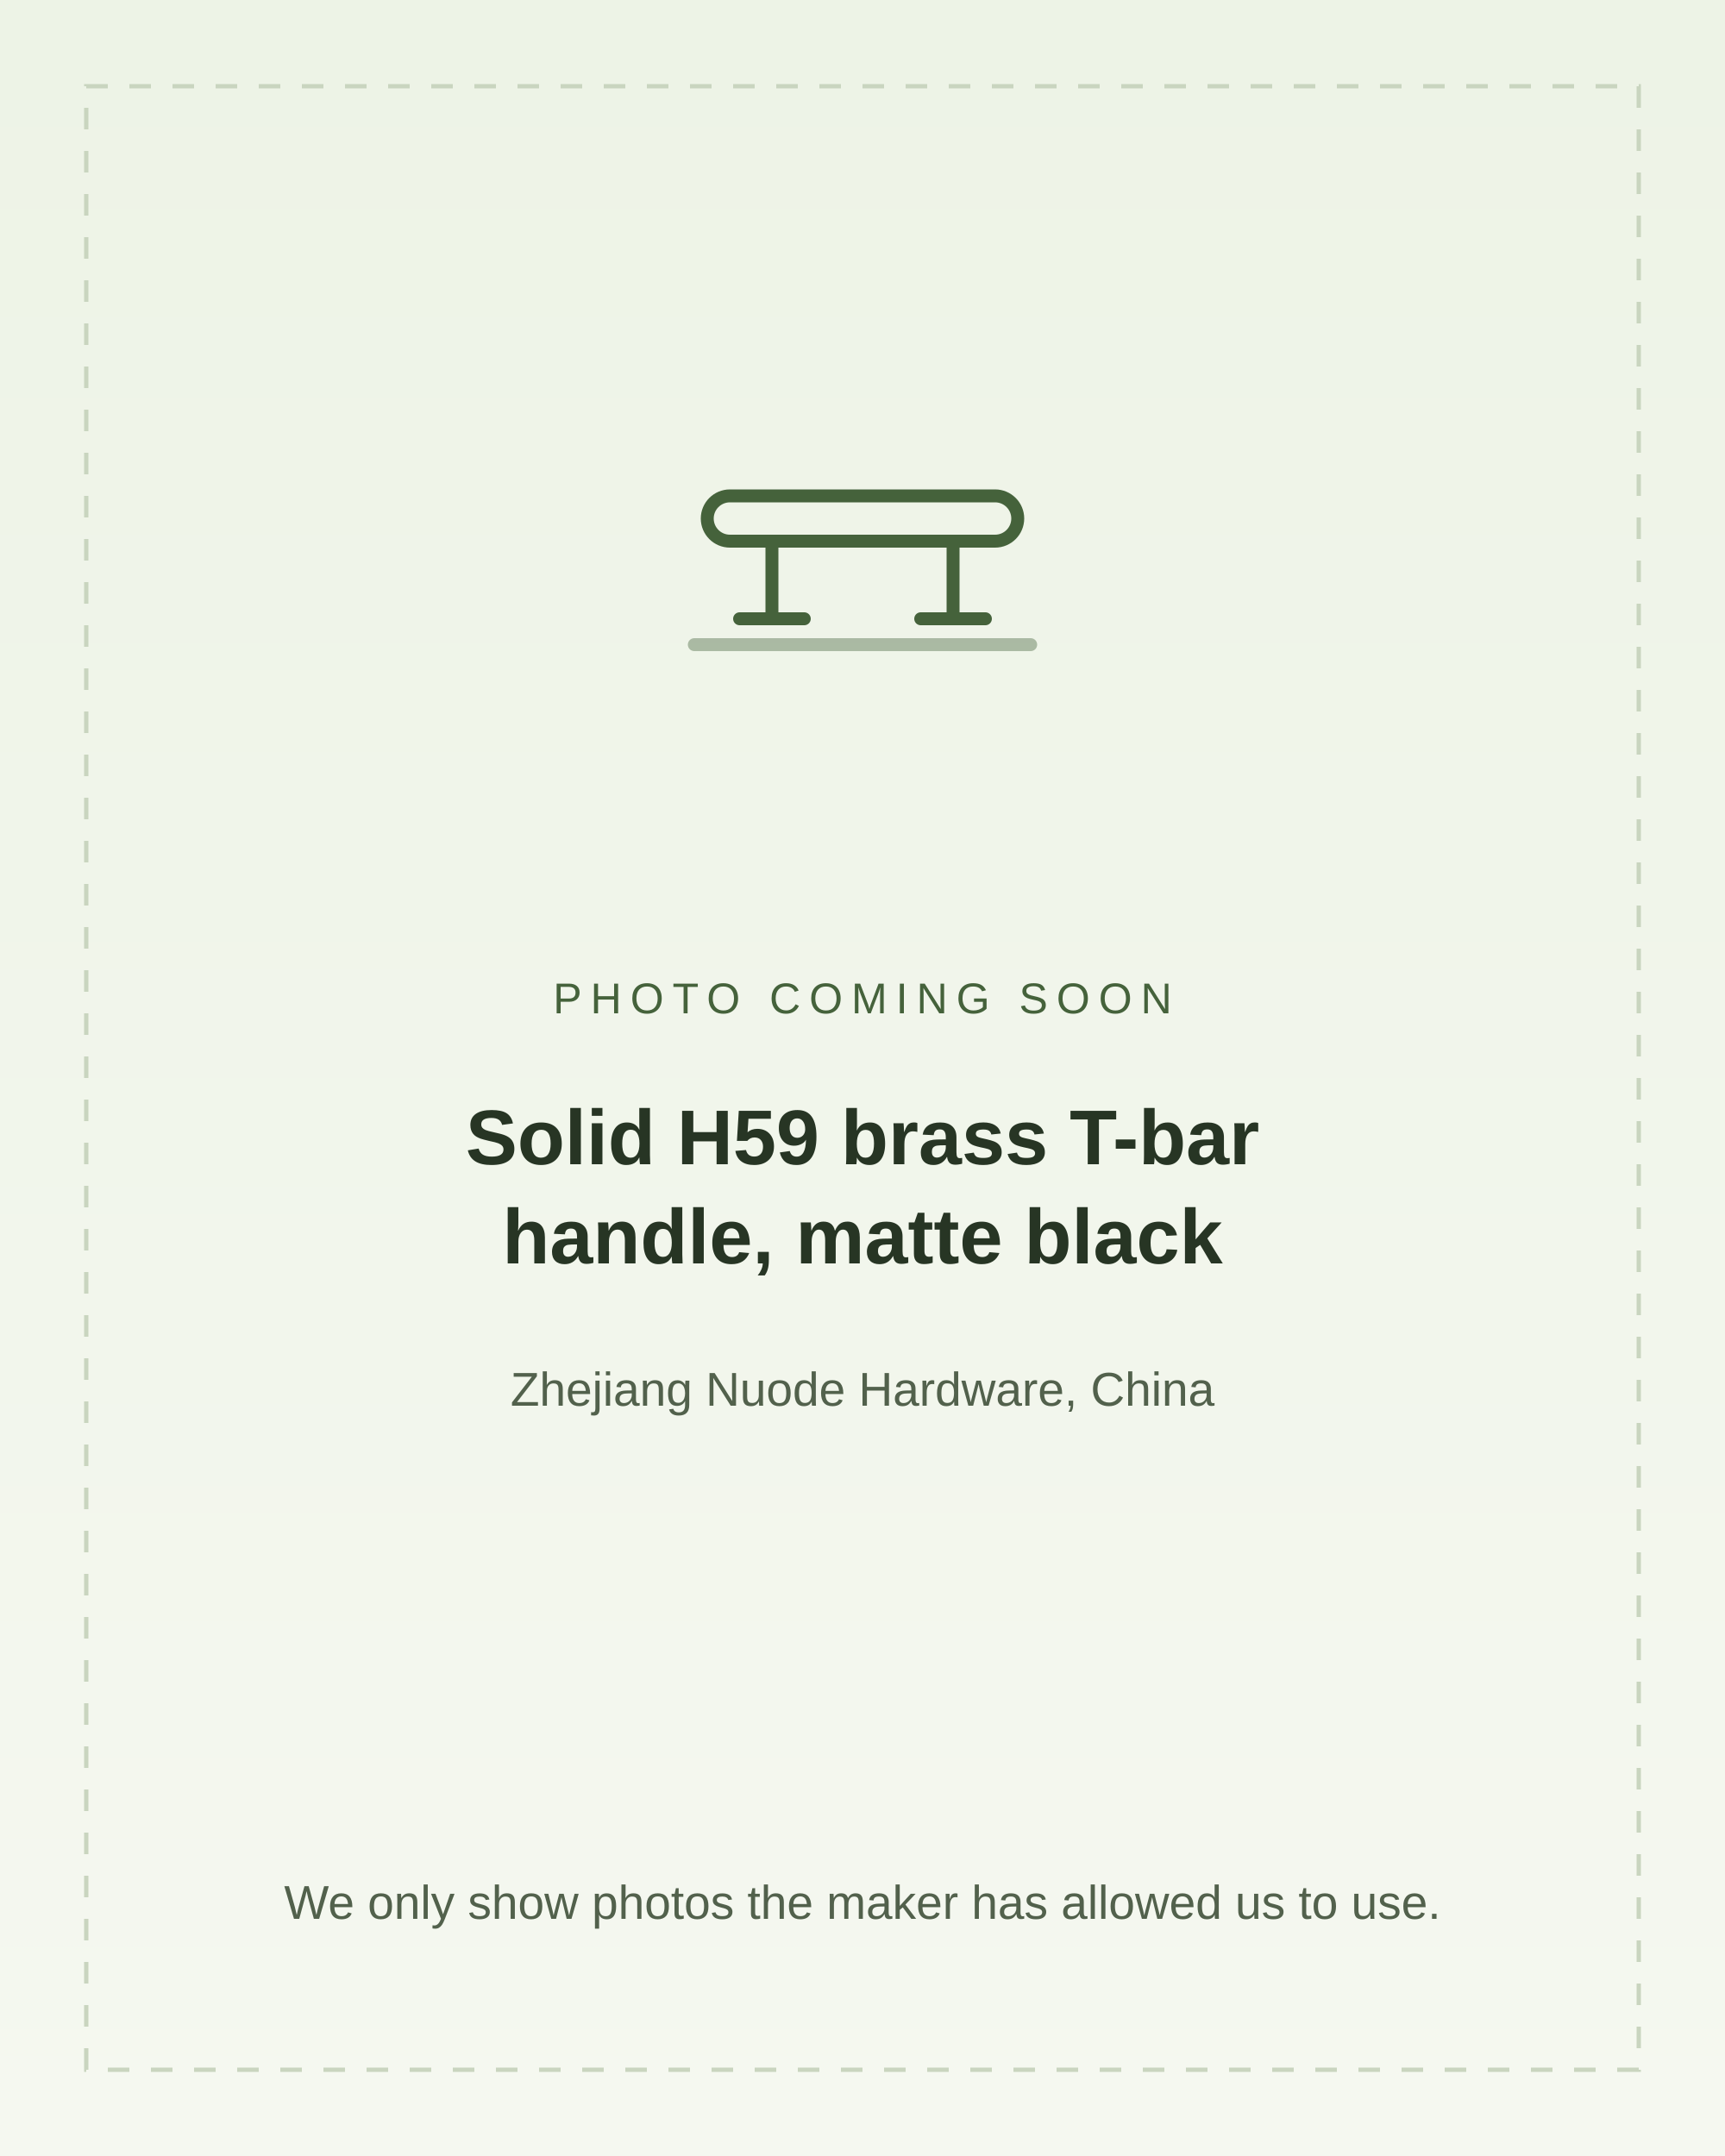
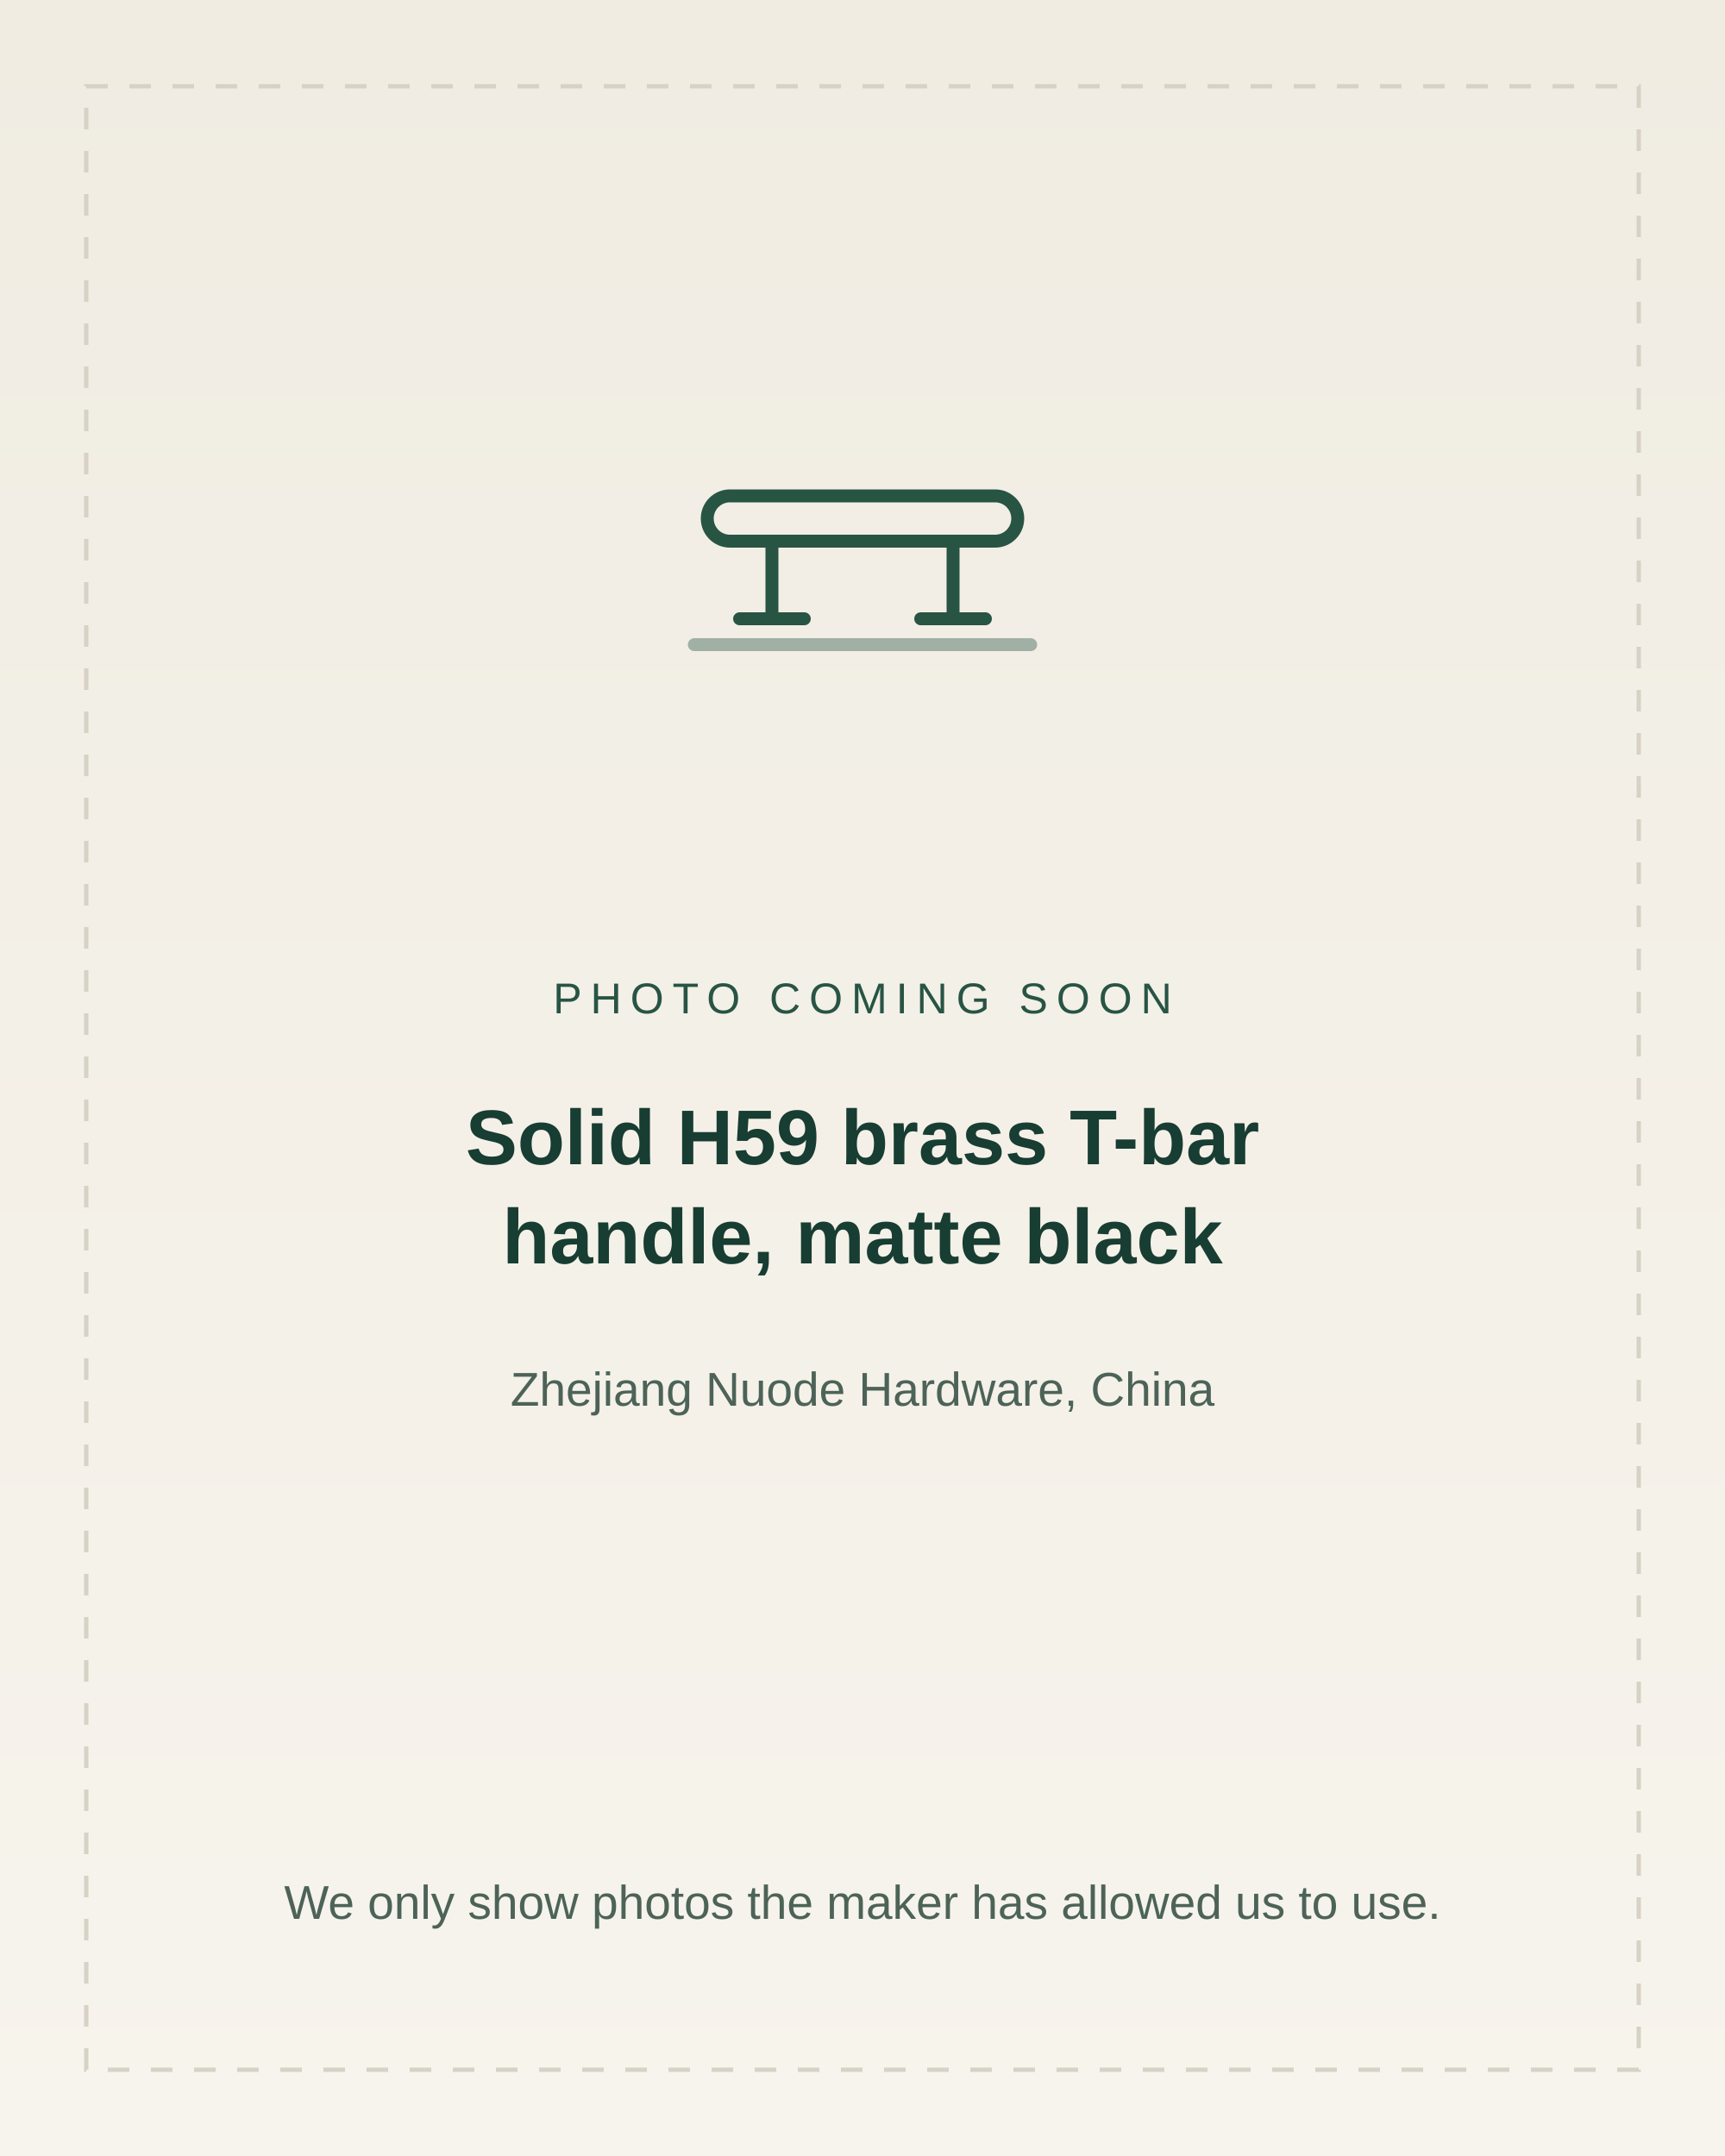
<svg xmlns="http://www.w3.org/2000/svg" viewBox="0 0 800 1000" width="800" height="1000">
  <defs>
    <linearGradient id="bg" x1="0" y1="0" x2="0" y2="1">
-       <stop offset="0" stop-color="#edf3e6" />
-       <stop offset="1" stop-color="#f5f8f0" />
+       <stop offset="0" stop-color="#f0ece2" />
+       <stop offset="1" stop-color="#f7f4ed" />
    </linearGradient>
  </defs>
  <rect width="800" height="1000" fill="url(#bg)" />
-   <rect x="40" y="40" width="720" height="920" fill="none" stroke="#c9d5bf" stroke-width="2" stroke-dasharray="10 10" />
-   <g color="#45623b" transform="translate(304 170) scale(3)">
+   <rect x="40" y="40" width="720" height="920" fill="none" stroke="#d7d2c5" stroke-width="2" stroke-dasharray="10 10" />
+   <g color="#285444" transform="translate(304 170) scale(3)">
    <g fill="none" stroke="currentColor" stroke-width="2" stroke-linecap="round" stroke-linejoin="round">
      <rect x="8" y="20" width="48" height="7" rx="3.5" />
      <path d="M18 27v12M46 27v12M13 39h10M41 39h10" />
      <path d="M6 43h52" stroke-opacity=".4" />
    </g>
  </g>
-   <text x="400" y="470" text-anchor="middle" fill="#45623b" font-family="Work Sans, Arial, sans-serif" font-size="20" letter-spacing="4">PHOTO COMING SOON</text>
-   <text x="400" y="540" text-anchor="middle" fill="#273524" font-family="Work Sans, Arial, sans-serif" font-size="36" font-weight="700">Solid H59 brass T-bar</text>
-   <text x="400" y="586" text-anchor="middle" fill="#273524" font-family="Work Sans, Arial, sans-serif" font-size="36" font-weight="700">handle, matte black</text>
-   <text x="400" y="652" text-anchor="middle" fill="#52614c" font-family="Work Sans, Arial, sans-serif" font-size="22">Zhejiang Nuode Hardware, China</text>
-   <text x="400" y="890" text-anchor="middle" fill="#52614c" font-family="Work Sans, Arial, sans-serif" font-size="22">We only show photos the maker has allowed us to use.</text>
+   <text x="400" y="470" text-anchor="middle" fill="#285444" font-family="DM Sans, Arial, sans-serif" font-size="20" letter-spacing="4">PHOTO COMING SOON</text>
+   <text x="400" y="540" text-anchor="middle" fill="#183d32" font-family="DM Sans, Arial, sans-serif" font-size="36" font-weight="700">Solid H59 brass T-bar</text>
+   <text x="400" y="586" text-anchor="middle" fill="#183d32" font-family="DM Sans, Arial, sans-serif" font-size="36" font-weight="700">handle, matte black</text>
+   <text x="400" y="652" text-anchor="middle" fill="#4d6358" font-family="DM Sans, Arial, sans-serif" font-size="22">Zhejiang Nuode Hardware, China</text>
+   <text x="400" y="890" text-anchor="middle" fill="#4d6358" font-family="DM Sans, Arial, sans-serif" font-size="22">We only show photos the maker has allowed us to use.</text>
</svg>
